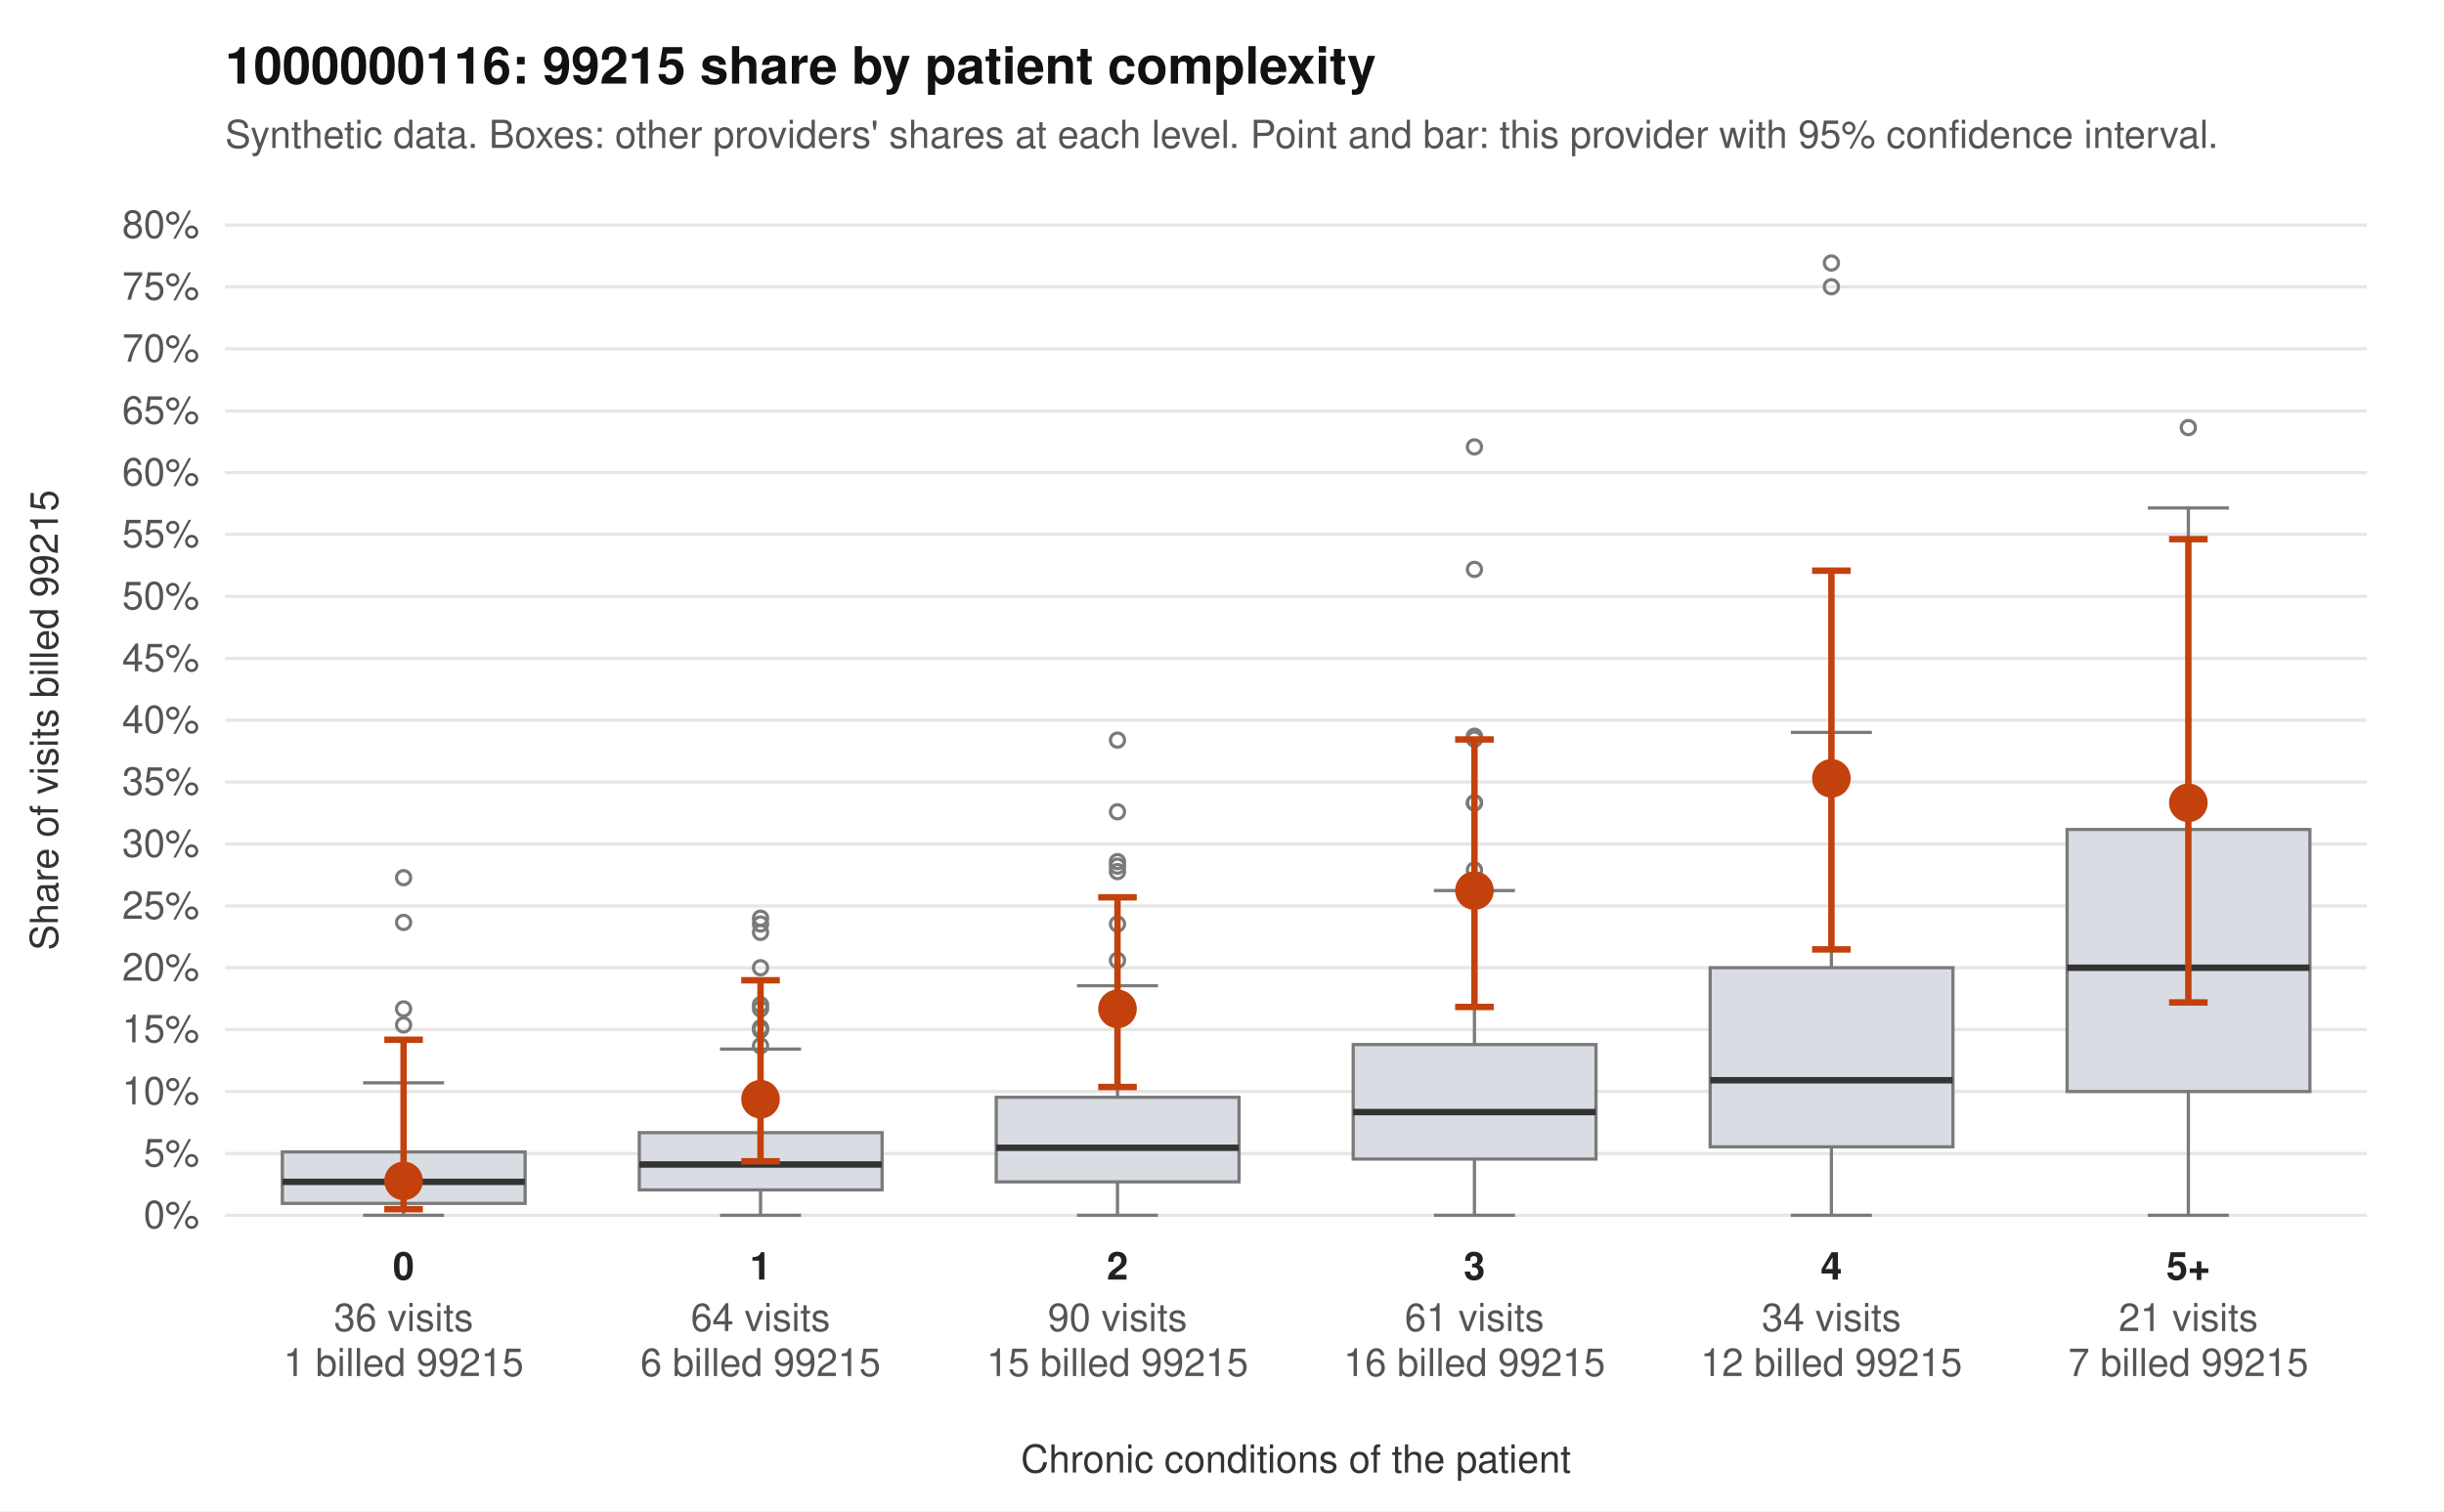
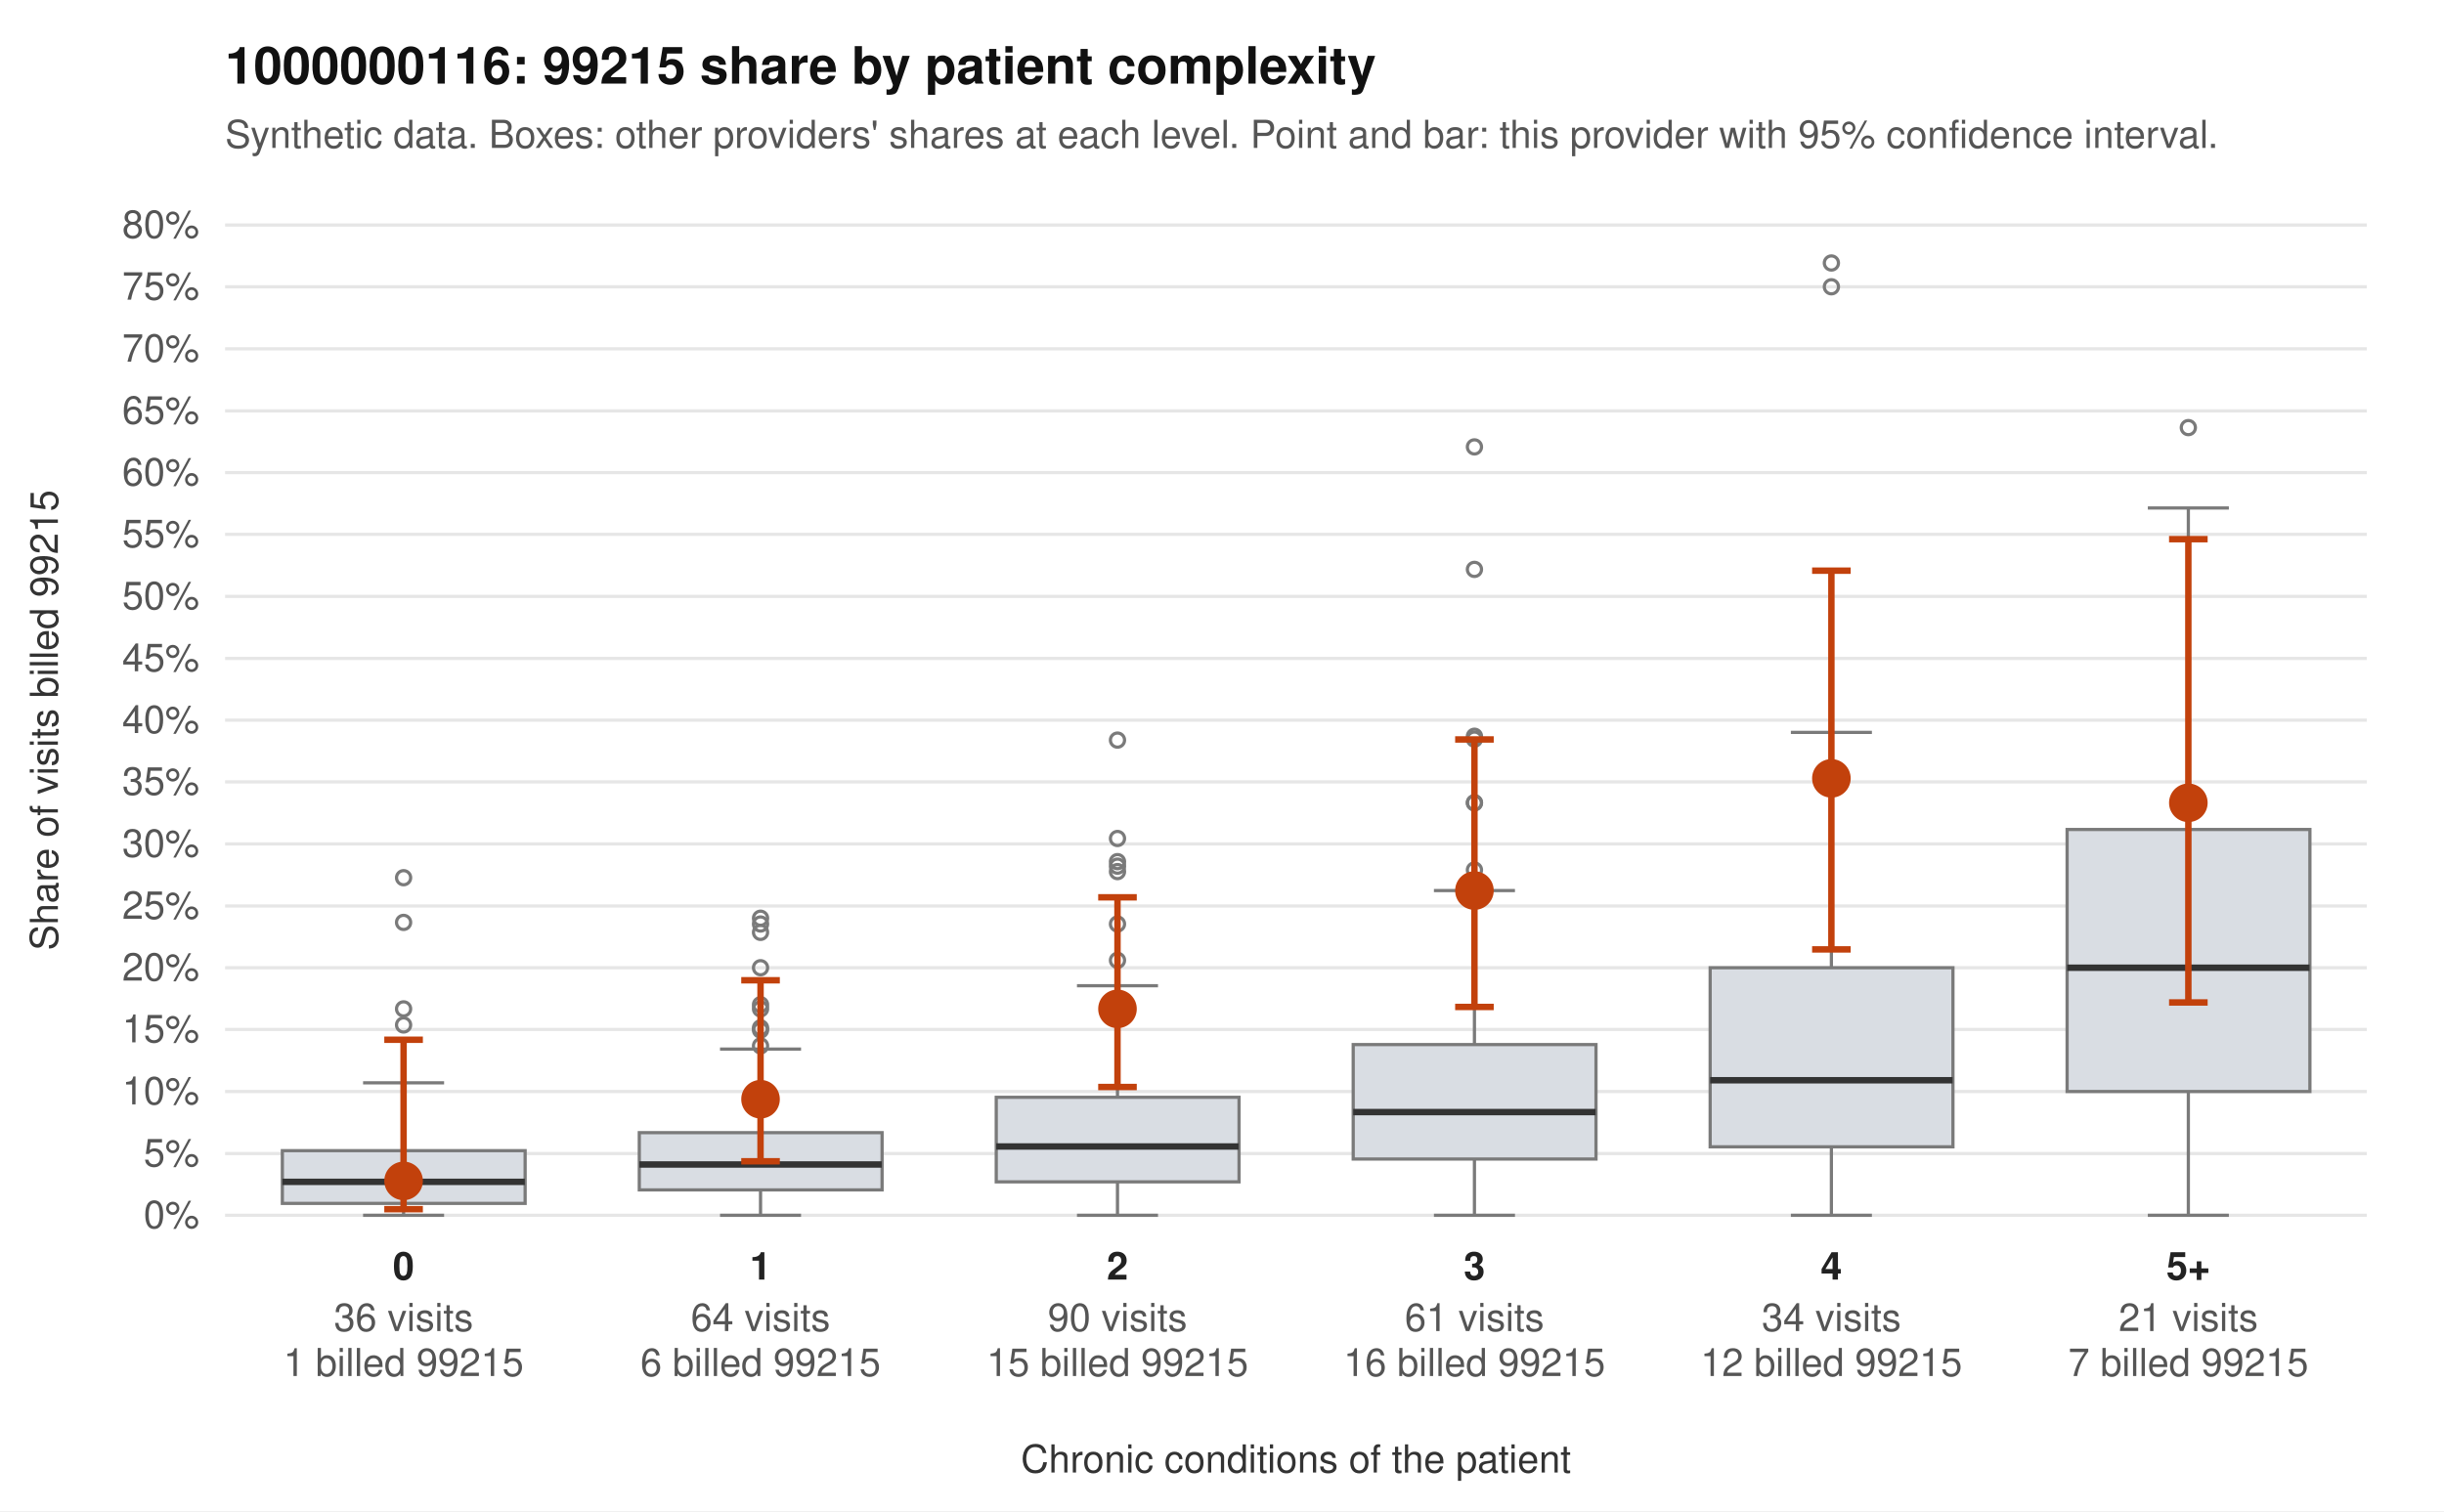
<svg xmlns="http://www.w3.org/2000/svg" viewBox="0 0 760 470" width="760" height="470" font-family="Helvetica, Arial, sans-serif" font-size="12">
  <rect width="760" height="470" fill="#ffffff" />
  <text x="70" y="26" font-size="16" font-weight="bold" fill="#111">1000000116: 99215 share by patient complexity</text>
  <text x="70" y="46" fill="#555">Synthetic data. Boxes: other providers' shares at each level. Point and bar: this provider with 95% confidence interval.</text>
  <line x1="70" y1="378.0" x2="736" y2="378.0" stroke="#e6e6e6" />
  <text x="62" y="382.0" text-anchor="end" fill="#555">0%</text>
  <line x1="70" y1="358.8" x2="736" y2="358.8" stroke="#e6e6e6" />
  <text x="62" y="362.8" text-anchor="end" fill="#555">5%</text>
  <line x1="70" y1="339.5" x2="736" y2="339.5" stroke="#e6e6e6" />
  <text x="62" y="343.5" text-anchor="end" fill="#555">10%</text>
  <line x1="70" y1="320.2" x2="736" y2="320.2" stroke="#e6e6e6" />
  <text x="62" y="324.2" text-anchor="end" fill="#555">15%</text>
  <line x1="70" y1="301.0" x2="736" y2="301.0" stroke="#e6e6e6" />
  <text x="62" y="305.0" text-anchor="end" fill="#555">20%</text>
  <line x1="70" y1="281.8" x2="736" y2="281.8" stroke="#e6e6e6" />
  <text x="62" y="285.8" text-anchor="end" fill="#555">25%</text>
  <line x1="70" y1="262.5" x2="736" y2="262.5" stroke="#e6e6e6" />
  <text x="62" y="266.5" text-anchor="end" fill="#555">30%</text>
  <line x1="70" y1="243.2" x2="736" y2="243.2" stroke="#e6e6e6" />
  <text x="62" y="247.2" text-anchor="end" fill="#555">35%</text>
  <line x1="70" y1="224.0" x2="736" y2="224.0" stroke="#e6e6e6" />
  <text x="62" y="228.0" text-anchor="end" fill="#555">40%</text>
  <line x1="70" y1="204.8" x2="736" y2="204.8" stroke="#e6e6e6" />
  <text x="62" y="208.8" text-anchor="end" fill="#555">45%</text>
  <line x1="70" y1="185.5" x2="736" y2="185.5" stroke="#e6e6e6" />
  <text x="62" y="189.5" text-anchor="end" fill="#555">50%</text>
  <line x1="70" y1="166.2" x2="736" y2="166.2" stroke="#e6e6e6" />
  <text x="62" y="170.2" text-anchor="end" fill="#555">55%</text>
  <line x1="70" y1="147.0" x2="736" y2="147.0" stroke="#e6e6e6" />
  <text x="62" y="151.0" text-anchor="end" fill="#555">60%</text>
  <line x1="70" y1="127.8" x2="736" y2="127.8" stroke="#e6e6e6" />
  <text x="62" y="131.8" text-anchor="end" fill="#555">65%</text>
  <line x1="70" y1="108.5" x2="736" y2="108.5" stroke="#e6e6e6" />
  <text x="62" y="112.5" text-anchor="end" fill="#555">70%</text>
  <line x1="70" y1="89.2" x2="736" y2="89.2" stroke="#e6e6e6" />
  <text x="62" y="93.2" text-anchor="end" fill="#555">75%</text>
  <line x1="70" y1="70.0" x2="736" y2="70.0" stroke="#e6e6e6" />
  <text x="62" y="74.0" text-anchor="end" fill="#555">80%</text>
  <text transform="translate(18 224.0) rotate(-90)" text-anchor="middle" fill="#333">Share of visits billed 99215</text>
  <line x1="125.5" y1="378.0" x2="125.5" y2="336.8" stroke="#7a7a7a" />
  <line x1="112.9" y1="378.0" x2="138.1" y2="378.0" stroke="#7a7a7a" />
  <line x1="112.9" y1="336.8" x2="138.1" y2="336.8" stroke="#7a7a7a" />
-   <rect x="87.8" y="358.3" width="75.5" height="16.0" fill="#d9dde3" stroke="#7a7a7a" />
+   <rect x="87.8" y="357.9" width="75.5" height="16.4" fill="#d9dde3" stroke="#7a7a7a" />
  <line x1="87.8" y1="367.6" x2="163.2" y2="367.6" stroke="#333" stroke-width="2" />
  <circle cx="125.5" cy="318.8" r="2.2" fill="none" stroke="#7a7a7a" />
  <circle cx="125.5" cy="313.8" r="2.2" fill="none" stroke="#7a7a7a" />
  <circle cx="125.5" cy="286.9" r="2.2" fill="none" stroke="#7a7a7a" />
  <circle cx="125.5" cy="273.0" r="2.2" fill="none" stroke="#7a7a7a" />
  <line x1="125.5" y1="376.1" x2="125.5" y2="323.4" stroke="#c2410c" stroke-width="2" />
  <line x1="119.5" y1="376.1" x2="131.5" y2="376.1" stroke="#c2410c" stroke-width="2" />
  <line x1="119.5" y1="323.4" x2="131.5" y2="323.4" stroke="#c2410c" stroke-width="2" />
  <circle cx="125.5" cy="367.3" r="5" fill="#c2410c" stroke="#c2410c" stroke-width="2" />
  <text x="125.5" y="398" text-anchor="middle" font-weight="bold" fill="#222">0</text>
  <text x="125.5" y="414" text-anchor="middle" fill="#555">36 visits</text>
  <text x="125.5" y="428" text-anchor="middle" fill="#555">1 billed 99215</text>
  <line x1="236.5" y1="378.0" x2="236.5" y2="326.3" stroke="#7a7a7a" />
  <line x1="223.9" y1="378.0" x2="249.1" y2="378.0" stroke="#7a7a7a" />
  <line x1="223.9" y1="326.3" x2="249.1" y2="326.3" stroke="#7a7a7a" />
  <rect x="198.8" y="352.3" width="75.5" height="17.8" fill="#d9dde3" stroke="#7a7a7a" />
  <line x1="198.8" y1="362.2" x2="274.2" y2="362.2" stroke="#333" stroke-width="2" />
  <circle cx="236.5" cy="325.3" r="2.2" fill="none" stroke="#7a7a7a" />
  <circle cx="236.5" cy="320.4" r="2.2" fill="none" stroke="#7a7a7a" />
  <circle cx="236.5" cy="319.7" r="2.2" fill="none" stroke="#7a7a7a" />
  <circle cx="236.5" cy="313.8" r="2.2" fill="none" stroke="#7a7a7a" />
  <circle cx="236.5" cy="312.5" r="2.2" fill="none" stroke="#7a7a7a" />
  <circle cx="236.5" cy="301.0" r="2.2" fill="none" stroke="#7a7a7a" />
  <circle cx="236.5" cy="290.0" r="2.2" fill="none" stroke="#7a7a7a" />
  <circle cx="236.5" cy="287.4" r="2.2" fill="none" stroke="#7a7a7a" />
  <circle cx="236.5" cy="285.6" r="2.2" fill="none" stroke="#7a7a7a" />
  <line x1="236.5" y1="361.2" x2="236.5" y2="304.9" stroke="#c2410c" stroke-width="2" />
  <line x1="230.5" y1="361.2" x2="242.5" y2="361.2" stroke="#c2410c" stroke-width="2" />
  <line x1="230.5" y1="304.9" x2="242.5" y2="304.9" stroke="#c2410c" stroke-width="2" />
  <circle cx="236.5" cy="341.9" r="5" fill="#c2410c" stroke="#c2410c" stroke-width="2" />
  <text x="236.5" y="398" text-anchor="middle" font-weight="bold" fill="#222">1</text>
  <text x="236.5" y="414" text-anchor="middle" fill="#555">64 visits</text>
  <text x="236.5" y="428" text-anchor="middle" fill="#555">6 billed 99215</text>
  <line x1="347.5" y1="378.0" x2="347.5" y2="306.6" stroke="#7a7a7a" />
  <line x1="334.9" y1="378.0" x2="360.1" y2="378.0" stroke="#7a7a7a" />
  <line x1="334.9" y1="306.6" x2="360.1" y2="306.6" stroke="#7a7a7a" />
  <rect x="309.8" y="341.3" width="75.5" height="26.3" fill="#d9dde3" stroke="#7a7a7a" />
-   <line x1="309.8" y1="357.0" x2="385.2" y2="357.0" stroke="#333" stroke-width="2" />
+   <line x1="309.8" y1="356.6" x2="385.2" y2="356.6" stroke="#333" stroke-width="2" />
  <circle cx="347.5" cy="298.7" r="2.2" fill="none" stroke="#7a7a7a" />
  <circle cx="347.5" cy="287.4" r="2.2" fill="none" stroke="#7a7a7a" />
  <circle cx="347.5" cy="271.1" r="2.2" fill="none" stroke="#7a7a7a" />
  <circle cx="347.5" cy="269.4" r="2.2" fill="none" stroke="#7a7a7a" />
  <circle cx="347.5" cy="268.0" r="2.2" fill="none" stroke="#7a7a7a" />
-   <circle cx="347.5" cy="252.5" r="2.2" fill="none" stroke="#7a7a7a" />
+   <circle cx="347.5" cy="260.8" r="2.2" fill="none" stroke="#7a7a7a" />
  <circle cx="347.5" cy="230.2" r="2.2" fill="none" stroke="#7a7a7a" />
  <line x1="347.5" y1="338.1" x2="347.5" y2="279.1" stroke="#c2410c" stroke-width="2" />
  <line x1="341.5" y1="338.1" x2="353.5" y2="338.1" stroke="#c2410c" stroke-width="2" />
  <line x1="341.5" y1="279.1" x2="353.5" y2="279.1" stroke="#c2410c" stroke-width="2" />
  <circle cx="347.5" cy="313.8" r="5" fill="#c2410c" stroke="#c2410c" stroke-width="2" />
  <text x="347.5" y="398" text-anchor="middle" font-weight="bold" fill="#222">2</text>
  <text x="347.5" y="414" text-anchor="middle" fill="#555">90 visits</text>
  <text x="347.5" y="428" text-anchor="middle" fill="#555">15 billed 99215</text>
  <line x1="458.5" y1="378.0" x2="458.5" y2="277.0" stroke="#7a7a7a" />
  <line x1="445.9" y1="378.0" x2="471.1" y2="378.0" stroke="#7a7a7a" />
  <line x1="445.9" y1="277.0" x2="471.1" y2="277.0" stroke="#7a7a7a" />
  <rect x="420.8" y="324.9" width="75.5" height="35.6" fill="#d9dde3" stroke="#7a7a7a" />
  <line x1="420.8" y1="345.9" x2="496.2" y2="345.9" stroke="#333" stroke-width="2" />
  <circle cx="458.5" cy="270.6" r="2.2" fill="none" stroke="#7a7a7a" />
  <circle cx="458.5" cy="249.7" r="2.2" fill="none" stroke="#7a7a7a" />
  <circle cx="458.5" cy="249.7" r="2.2" fill="none" stroke="#7a7a7a" />
  <circle cx="458.5" cy="229.9" r="2.2" fill="none" stroke="#7a7a7a" />
  <circle cx="458.5" cy="229.0" r="2.2" fill="none" stroke="#7a7a7a" />
  <circle cx="458.5" cy="177.1" r="2.2" fill="none" stroke="#7a7a7a" />
  <circle cx="458.5" cy="139.0" r="2.2" fill="none" stroke="#7a7a7a" />
  <line x1="458.5" y1="313.2" x2="458.5" y2="230.0" stroke="#c2410c" stroke-width="2" />
  <line x1="452.5" y1="313.2" x2="464.5" y2="313.2" stroke="#c2410c" stroke-width="2" />
  <line x1="452.5" y1="230.0" x2="464.5" y2="230.0" stroke="#c2410c" stroke-width="2" />
  <circle cx="458.5" cy="277.0" r="5" fill="#c2410c" stroke="#c2410c" stroke-width="2" />
  <text x="458.5" y="398" text-anchor="middle" font-weight="bold" fill="#222">3</text>
  <text x="458.5" y="414" text-anchor="middle" fill="#555">61 visits</text>
  <text x="458.5" y="428" text-anchor="middle" fill="#555">16 billed 99215</text>
  <line x1="569.5" y1="378.0" x2="569.5" y2="227.8" stroke="#7a7a7a" />
  <line x1="556.9" y1="378.0" x2="582.1" y2="378.0" stroke="#7a7a7a" />
  <line x1="556.9" y1="227.8" x2="582.1" y2="227.8" stroke="#7a7a7a" />
  <rect x="531.8" y="301.0" width="75.5" height="55.7" fill="#d9dde3" stroke="#7a7a7a" />
  <line x1="531.8" y1="336.0" x2="607.2" y2="336.0" stroke="#333" stroke-width="2" />
  <circle cx="569.5" cy="89.2" r="2.2" fill="none" stroke="#7a7a7a" />
  <circle cx="569.5" cy="81.8" r="2.2" fill="none" stroke="#7a7a7a" />
  <line x1="569.5" y1="295.3" x2="569.5" y2="177.5" stroke="#c2410c" stroke-width="2" />
  <line x1="563.5" y1="295.3" x2="575.5" y2="295.3" stroke="#c2410c" stroke-width="2" />
  <line x1="563.5" y1="177.5" x2="575.5" y2="177.5" stroke="#c2410c" stroke-width="2" />
  <circle cx="569.5" cy="242.1" r="5" fill="#c2410c" stroke="#c2410c" stroke-width="2" />
  <text x="569.5" y="398" text-anchor="middle" font-weight="bold" fill="#222">4</text>
  <text x="569.5" y="414" text-anchor="middle" fill="#555">34 visits</text>
  <text x="569.5" y="428" text-anchor="middle" fill="#555">12 billed 99215</text>
  <line x1="680.5" y1="378.0" x2="680.5" y2="158.0" stroke="#7a7a7a" />
  <line x1="667.9" y1="378.0" x2="693.1" y2="378.0" stroke="#7a7a7a" />
  <line x1="667.9" y1="158.0" x2="693.1" y2="158.0" stroke="#7a7a7a" />
  <rect x="642.8" y="258.0" width="75.5" height="81.5" fill="#d9dde3" stroke="#7a7a7a" />
  <line x1="642.8" y1="301.0" x2="718.2" y2="301.0" stroke="#333" stroke-width="2" />
  <circle cx="680.5" cy="133.0" r="2.2" fill="none" stroke="#7a7a7a" />
  <line x1="680.5" y1="311.8" x2="680.5" y2="167.7" stroke="#c2410c" stroke-width="2" />
  <line x1="674.5" y1="311.8" x2="686.5" y2="311.8" stroke="#c2410c" stroke-width="2" />
  <line x1="674.5" y1="167.7" x2="686.5" y2="167.7" stroke="#c2410c" stroke-width="2" />
  <circle cx="680.5" cy="249.7" r="5" fill="#c2410c" stroke="#c2410c" stroke-width="2" />
  <text x="680.5" y="398" text-anchor="middle" font-weight="bold" fill="#222">5+</text>
  <text x="680.5" y="414" text-anchor="middle" fill="#555">21 visits</text>
  <text x="680.5" y="428" text-anchor="middle" fill="#555">7 billed 99215</text>
  <text x="403.0" y="458" text-anchor="middle" fill="#333">Chronic conditions of the patient</text>
</svg>
